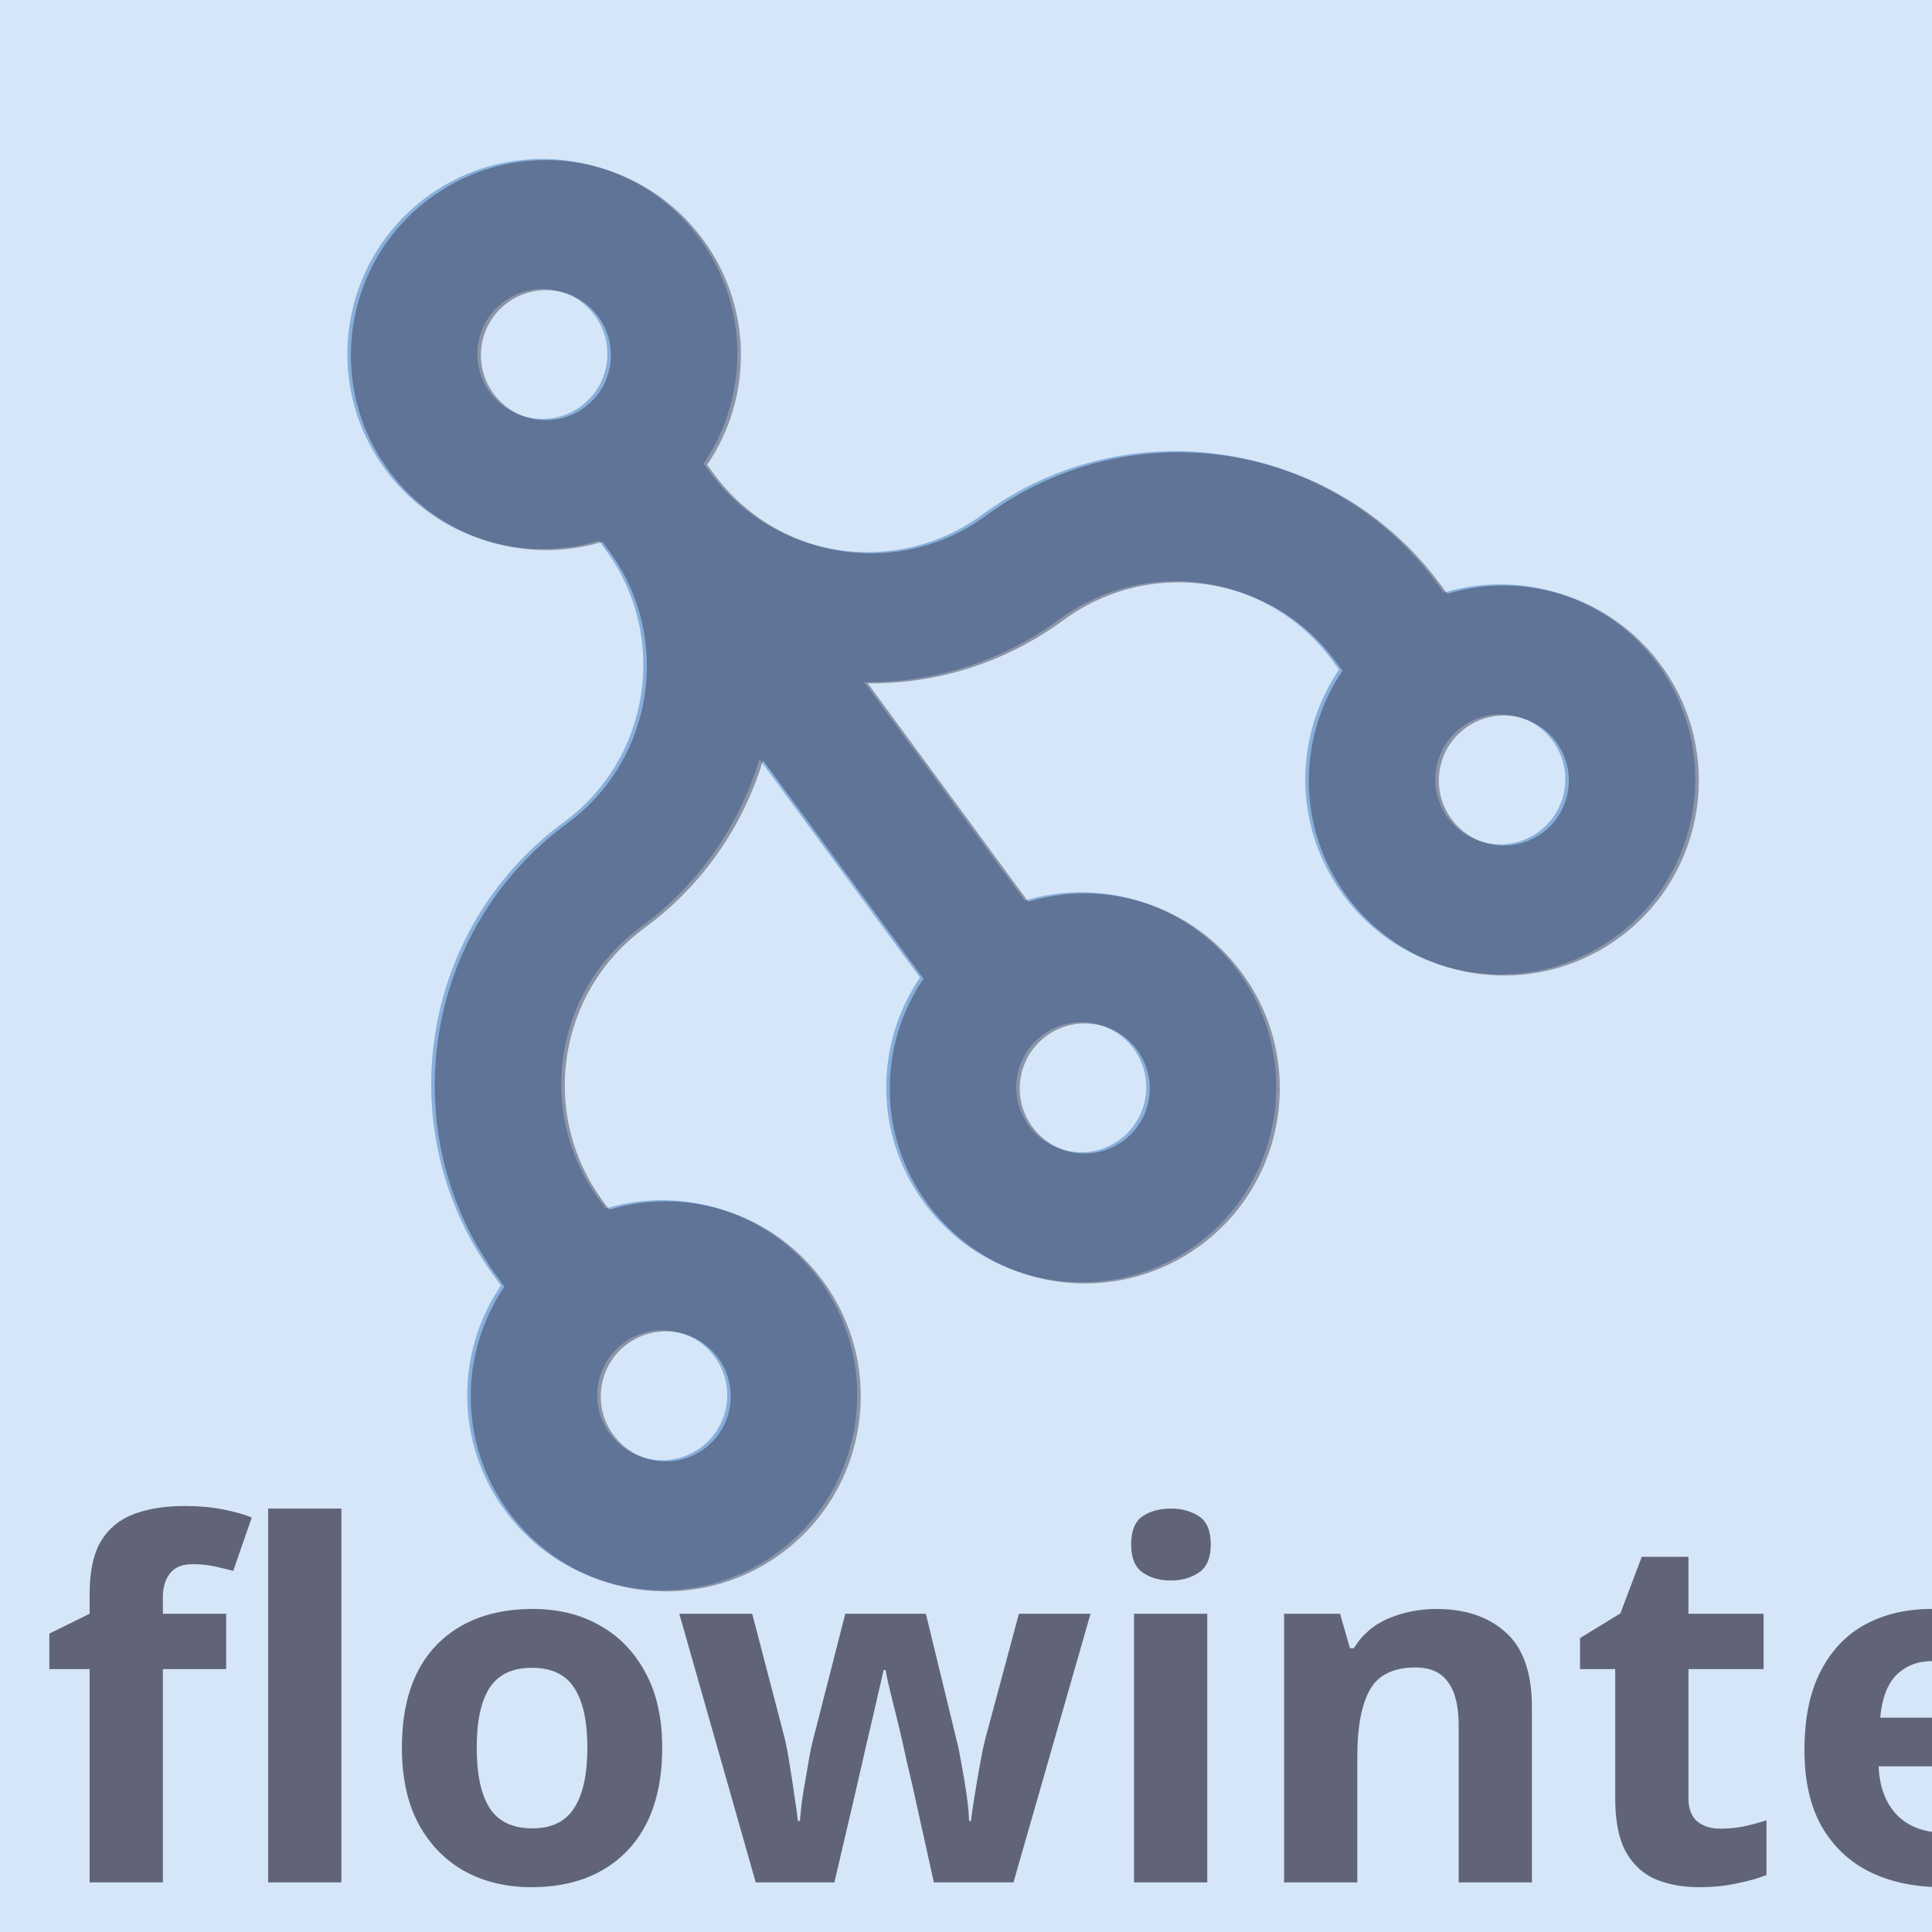
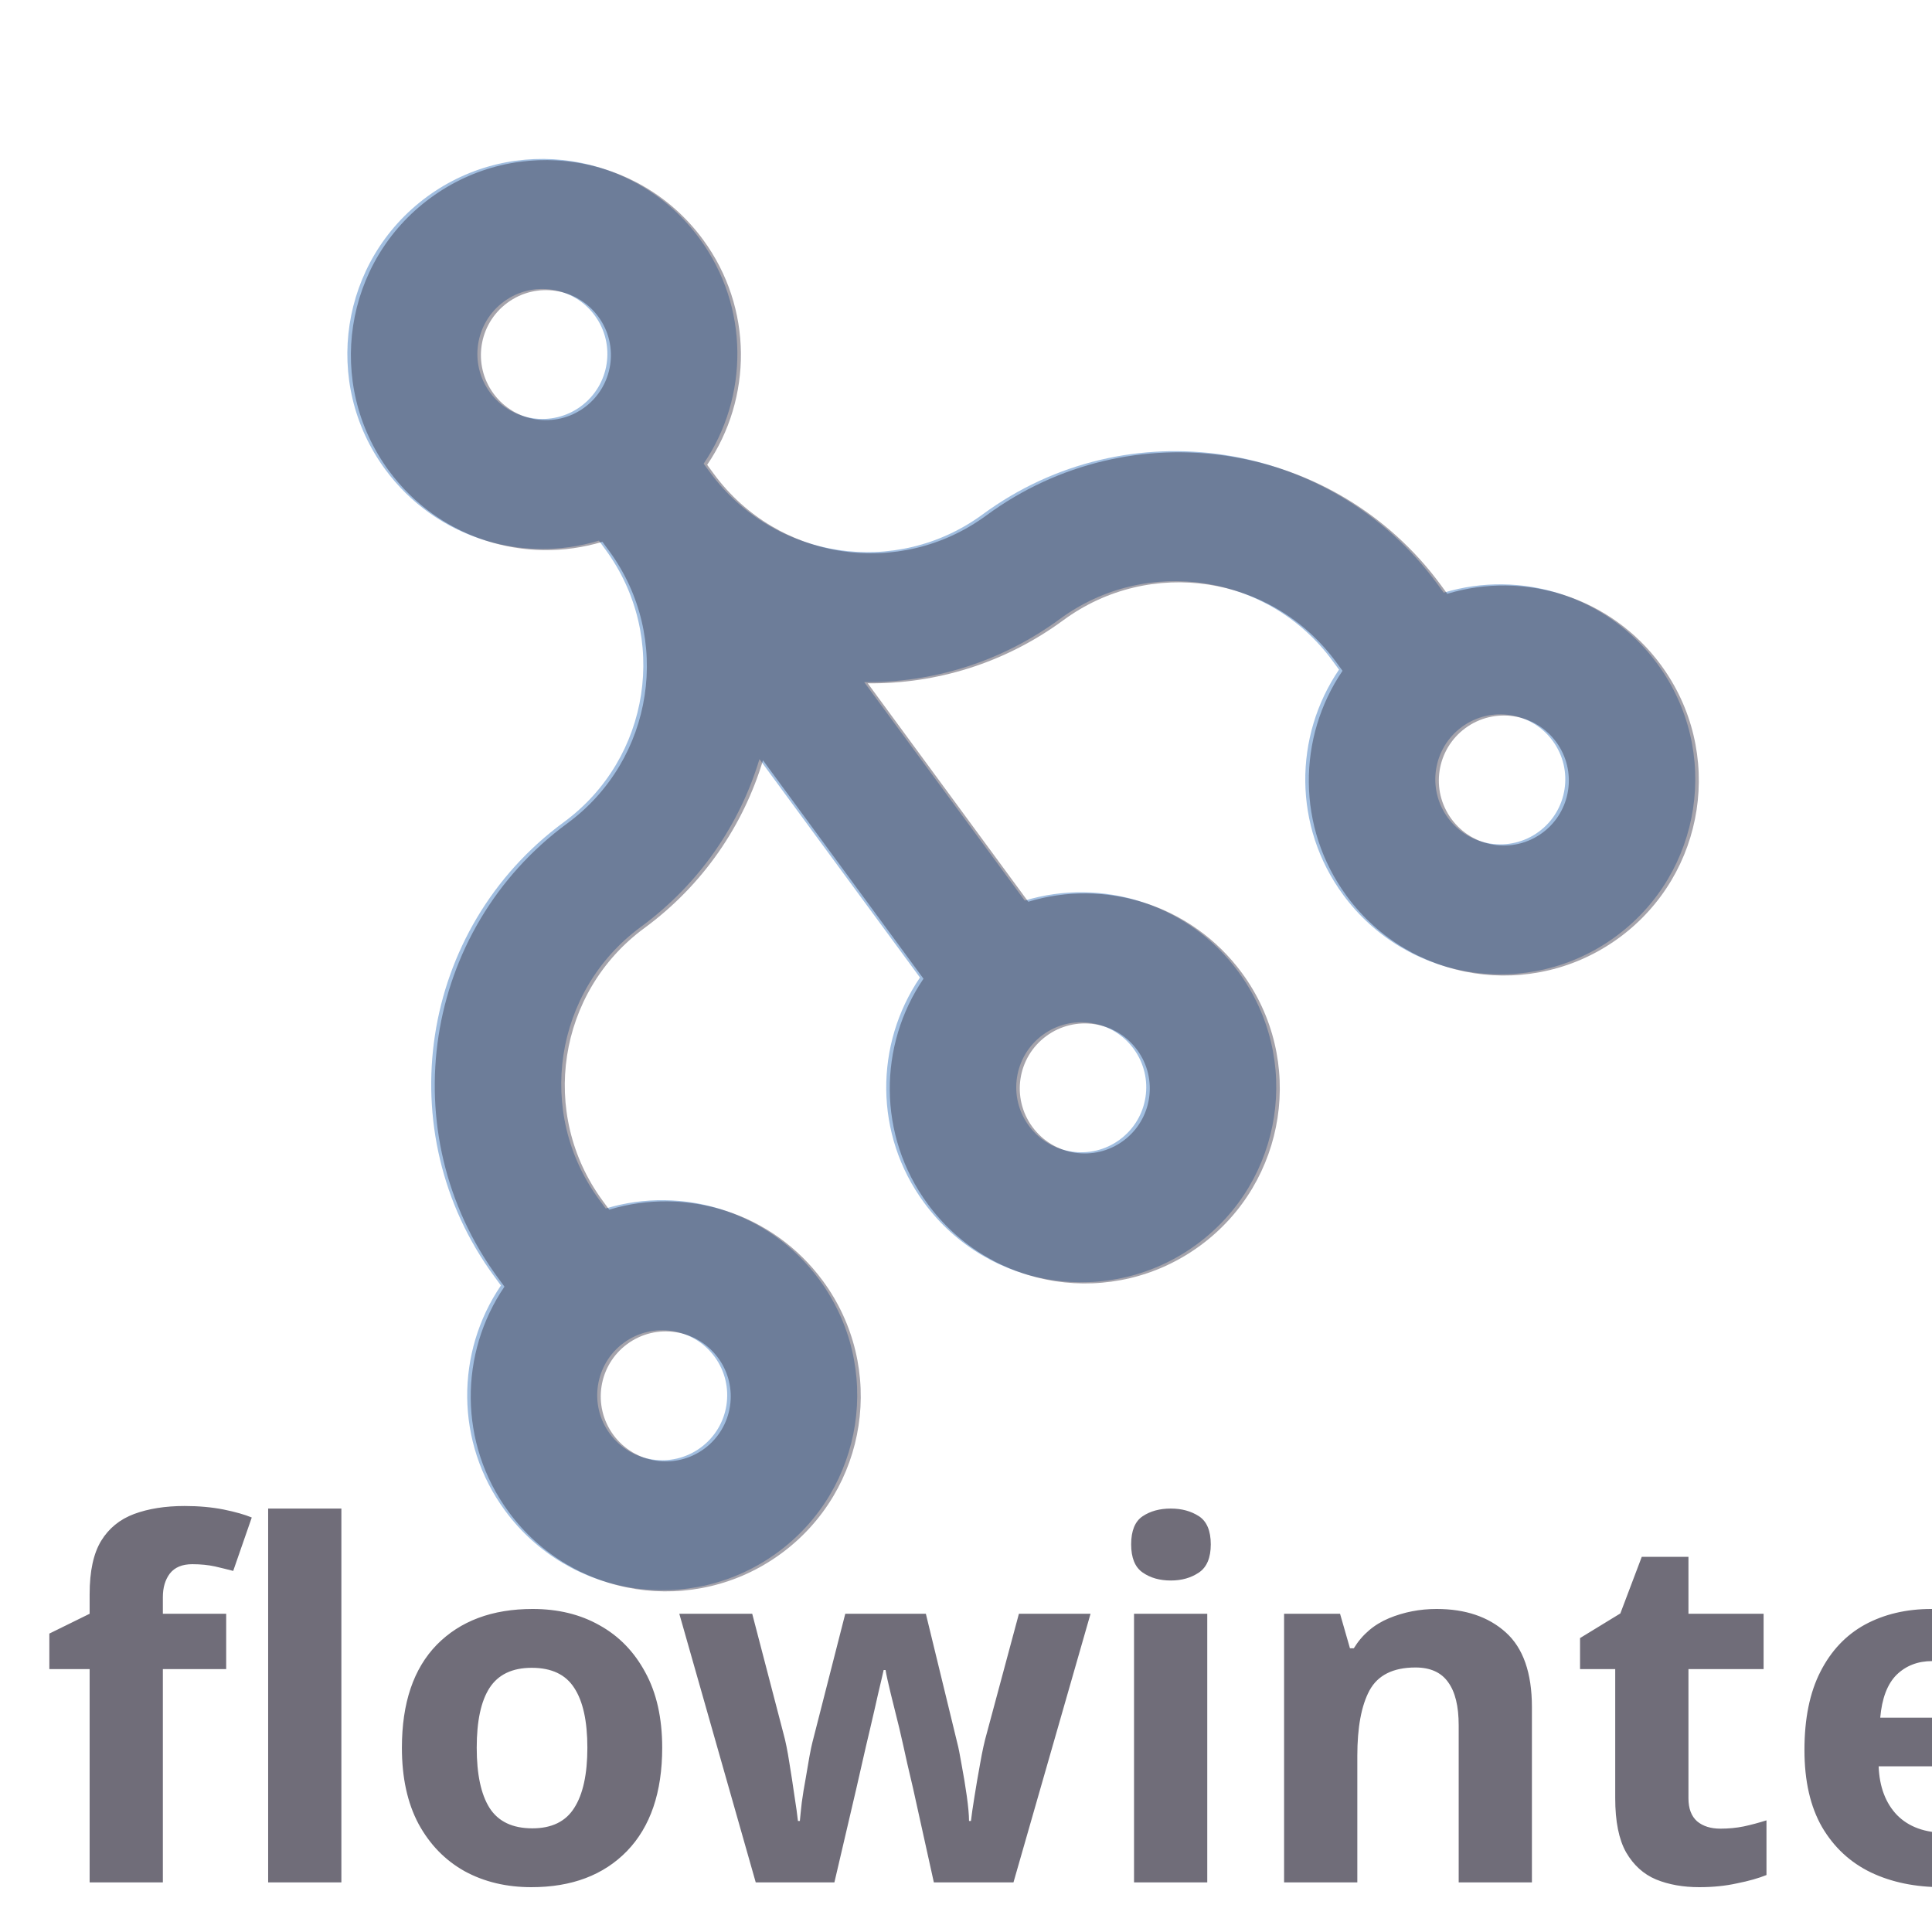
<svg xmlns="http://www.w3.org/2000/svg" width="94.401mm" height="94.401mm" viewBox="0 0 94.401 94.401" version="1.1" id="svg59943">
  <defs id="defs59940" />
  <g id="layer1" transform="translate(-29.21804,-6.207223)">
-     <rect style="fill:#99c1f1;fill-opacity:0.409;stroke:none;stroke-width:1.058;stroke-miterlimit:4;stroke-dasharray:1.058, 2.116;stroke-dashoffset:0;stroke-opacity:1" id="rect17734" width="94.401" height="94.401" x="29.218" y="6.207" />
    <text xml:space="preserve" style="font-style:normal;font-variant:normal;font-weight:bold;font-stretch:normal;font-size:24.037px;line-height:1.25;font-family:'Gillius ADF';-inkscape-font-specification:'Gillius ADF, Bold';font-variant-ligatures:normal;font-variant-caps:normal;font-variant-numeric:normal;font-variant-east-asian:normal;fill:#241f31;fill-opacity:0.651;stroke:none;stroke-width:0.601" x="31.146" y="98.182" id="text6911">
      <tspan id="tspan6909" x="31.146" y="98.182" style="font-style:normal;font-variant:normal;font-weight:bold;font-stretch:normal;font-size:24.037px;font-family:'Gillius ADF';-inkscape-font-specification:'Gillius ADF, Bold';font-variant-ligatures:normal;font-variant-caps:normal;font-variant-numeric:normal;font-variant-east-asian:normal;fill:#241f31;fill-opacity:0.651;stroke-width:0.601">flowintel</tspan>
    </text>
    <path fill-rule="evenodd" clip-rule="evenodd" d="m 104.406,46.847 c 1.414,-1.039 1.717,-3.027 0.679,-4.44 -1.039,-1.414 -3.027,-1.717 -4.44,-0.679 -1.414,1.039 -1.717,3.027 -0.679,4.44 1.039,1.414 3.027,1.717 4.44,0.679 z m -9.559,3.083 c -2.457,-3.343 -2.41,-7.757 -0.203,-11.003 l -0.321,-0.437 c -3.116,-4.241 -9.08,-5.152 -13.32,-2.036 -2.881,2.117 -6.239,3.119 -9.558,3.084 l 7.843,10.673 c 3.757,-1.138 7.983,0.137 10.44,3.48 3.116,4.241 2.205,10.204 -2.036,13.32 -4.241,3.116 -10.204,2.205 -13.32,-2.036 -2.457,-3.343 -2.41,-7.757 -0.203,-11.003 l -7.843,-10.673 c -0.958,3.178 -2.917,6.084 -5.798,8.201 -4.24,3.116 -5.152,9.08 -2.036,13.32 l 0.321,0.437 c 3.757,-1.138 7.983,0.137 10.44,3.48 3.116,4.241 2.205,10.204 -2.036,13.32 C 62.977,85.174 57.013,84.263 53.897,80.022 51.44,76.679 51.487,72.265 53.694,69.019 l -0.321,-0.437 c -5.194,-7.067 -3.674,-17.007 3.393,-22.201 4.24,-3.116 5.152,-9.08 2.036,-13.32 l -0.321,-0.437 c -3.757,1.137 -7.983,-0.137 -10.44,-3.48 -3.116,-4.24 -2.205,-10.204 2.036,-13.32 4.241,-3.116 10.204,-2.205 13.32,2.036 2.457,3.343 2.41,7.757 0.202,11.003 l 0.321,0.437 c 3.116,4.24 9.08,5.152 13.32,2.036 7.067,-5.194 17.007,-3.674 22.201,3.393 l 0.321,0.437 c 3.757,-1.138 7.983,0.137 10.44,3.48 3.116,4.241 2.205,10.204 -2.036,13.32 -4.241,3.116 -10.204,2.205 -13.32,-2.036 z M 57.6,26.062 c 1.414,-1.039 1.717,-3.027 0.679,-4.44 -1.039,-1.413 -3.027,-1.717 -4.44,-0.679 -1.414,1.039 -1.717,3.027 -0.679,4.44 1.039,1.413 3.027,1.717 4.44,0.679 z m 2.094,45.759 c -1.413,1.039 -1.717,3.027 -0.679,4.44 1.039,1.414 3.027,1.717 4.44,0.679 1.414,-1.039 1.717,-3.027 0.679,-4.44 -1.039,-1.414 -3.027,-1.717 -4.44,-0.679 z m 24.915,-14.368 c 1.039,1.414 0.735,3.401 -0.679,4.44 -1.414,1.039 -3.401,0.735 -4.44,-0.679 -1.039,-1.414 -0.735,-3.401 0.679,-4.44 1.414,-1.039 3.401,-0.735 4.44,0.679 z" fill="#000000" id="path12699-1" style="fill:#1a5fb4;fill-opacity:0.409;stroke-width:3.176" />
    <path fill-rule="evenodd" clip-rule="evenodd" d="m 104.579,46.904 c 1.414,-1.039 1.717,-3.027 0.679,-4.44 -1.039,-1.414 -3.027,-1.717 -4.44,-0.679 -1.414,1.039 -1.717,3.027 -0.679,4.44 1.039,1.414 3.027,1.717 4.44,0.679 z m -9.559,3.083 c -2.457,-3.343 -2.41,-7.757 -0.203,-11.003 l -0.321,-0.437 c -3.116,-4.241 -9.08,-5.152 -13.32,-2.036 -2.881,2.117 -6.239,3.119 -9.558,3.084 l 7.843,10.673 c 3.757,-1.138 7.983,0.137 10.44,3.48 3.116,4.241 2.205,10.204 -2.036,13.32 -4.241,3.116 -10.204,2.205 -13.32,-2.036 -2.457,-3.343 -2.41,-7.757 -0.203,-11.003 l -7.843,-10.673 c -0.958,3.178 -2.917,6.084 -5.798,8.201 -4.24,3.116 -5.152,9.08 -2.036,13.32 l 0.321,0.437 c 3.757,-1.138 7.983,0.137 10.44,3.48 3.116,4.241 2.205,10.204 -2.036,13.32 -4.24,3.116 -10.204,2.205 -13.32,-2.036 -2.457,-3.343 -2.41,-7.757 -0.203,-11.003 l -0.321,-0.437 c -5.194,-7.067 -3.674,-17.007 3.393,-22.201 4.24,-3.116 5.152,-9.08 2.036,-13.32 l -0.321,-0.437 c -3.757,1.137 -7.983,-0.137 -10.44,-3.48 -3.116,-4.24 -2.205,-10.204 2.036,-13.32 4.241,-3.116 10.204,-2.205 13.32,2.036 2.457,3.343 2.41,7.757 0.202,11.003 l 0.321,0.437 c 3.116,4.24 9.08,5.152 13.32,2.036 7.067,-5.194 17.007,-3.674 22.201,3.393 l 0.321,0.437 c 3.757,-1.138 7.983,0.137 10.44,3.48 3.116,4.241 2.205,10.204 -2.036,13.32 -4.241,3.116 -10.204,2.205 -13.32,-2.036 z M 57.773,26.119 c 1.414,-1.039 1.717,-3.027 0.679,-4.44 -1.039,-1.413 -3.027,-1.717 -4.44,-0.679 -1.414,1.039 -1.717,3.027 -0.679,4.44 1.039,1.413 3.027,1.717 4.44,0.679 z m 2.094,45.759 c -1.413,1.039 -1.717,3.027 -0.679,4.44 1.039,1.414 3.027,1.717 4.44,0.679 1.414,-1.039 1.717,-3.027 0.679,-4.44 -1.039,-1.414 -3.027,-1.717 -4.44,-0.679 z m 24.915,-14.368 c 1.039,1.414 0.735,3.401 -0.679,4.44 -1.414,1.039 -3.401,0.735 -4.44,-0.679 -1.039,-1.414 -0.735,-3.401 0.679,-4.44 1.414,-1.039 3.401,-0.735 4.44,0.679 z" fill="#000000" id="path12699-1-1" style="fill:#241f31;fill-opacity:0.409;stroke-width:3.176" />
  </g>
</svg>
